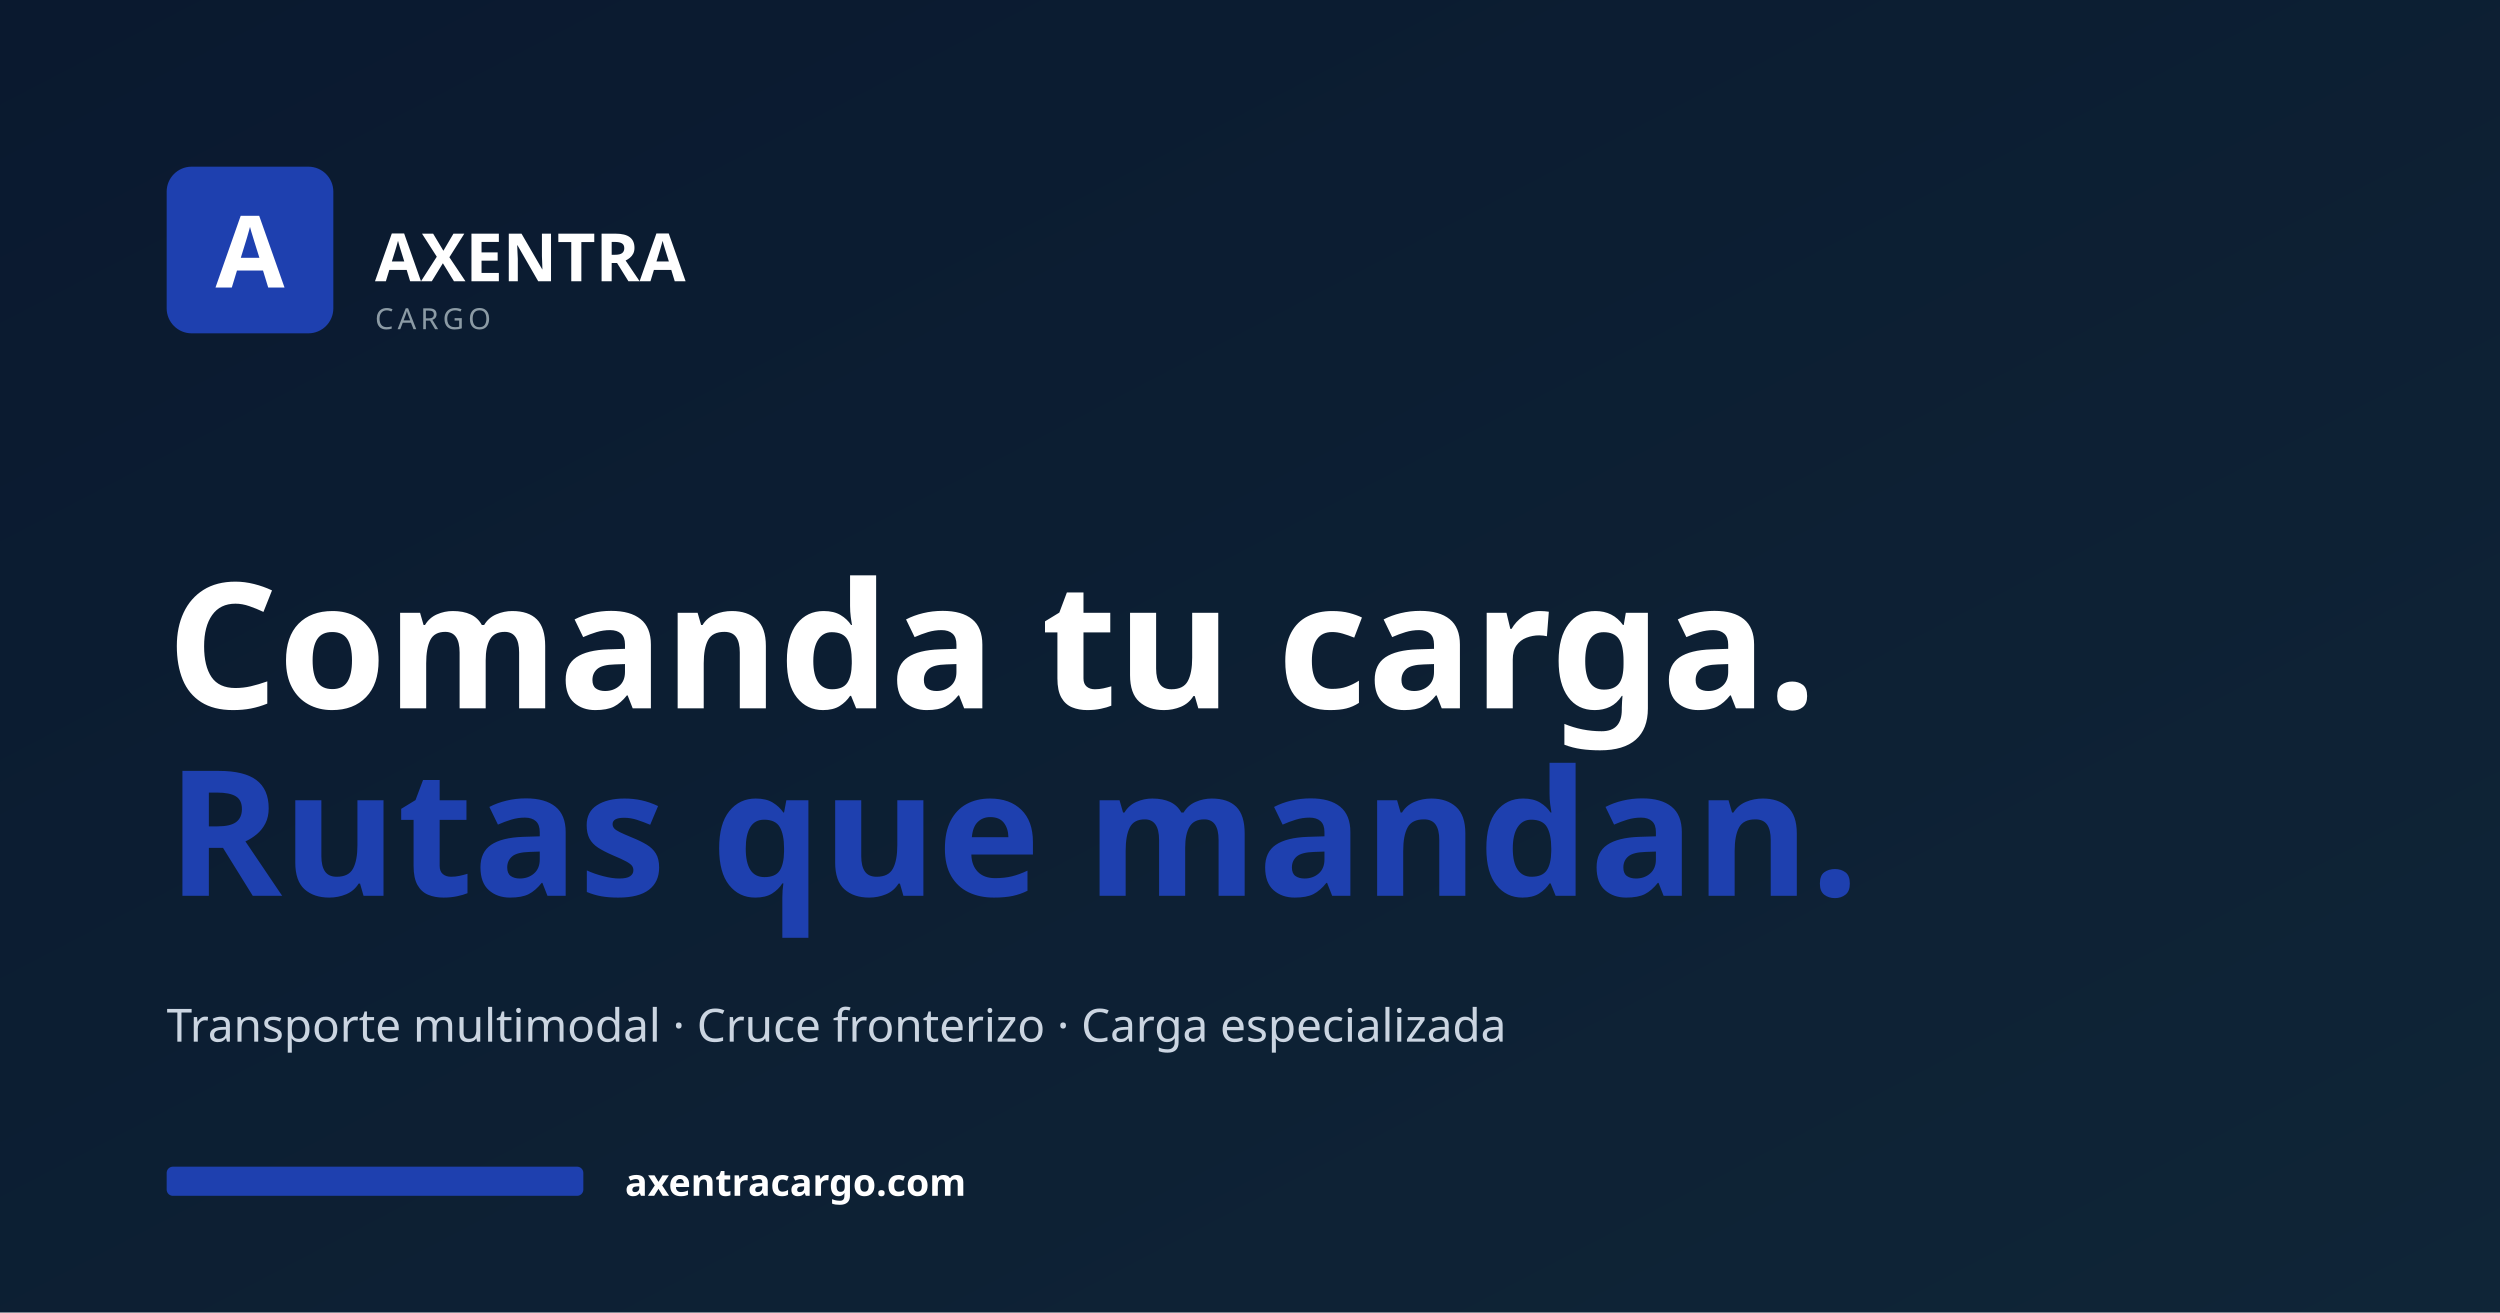
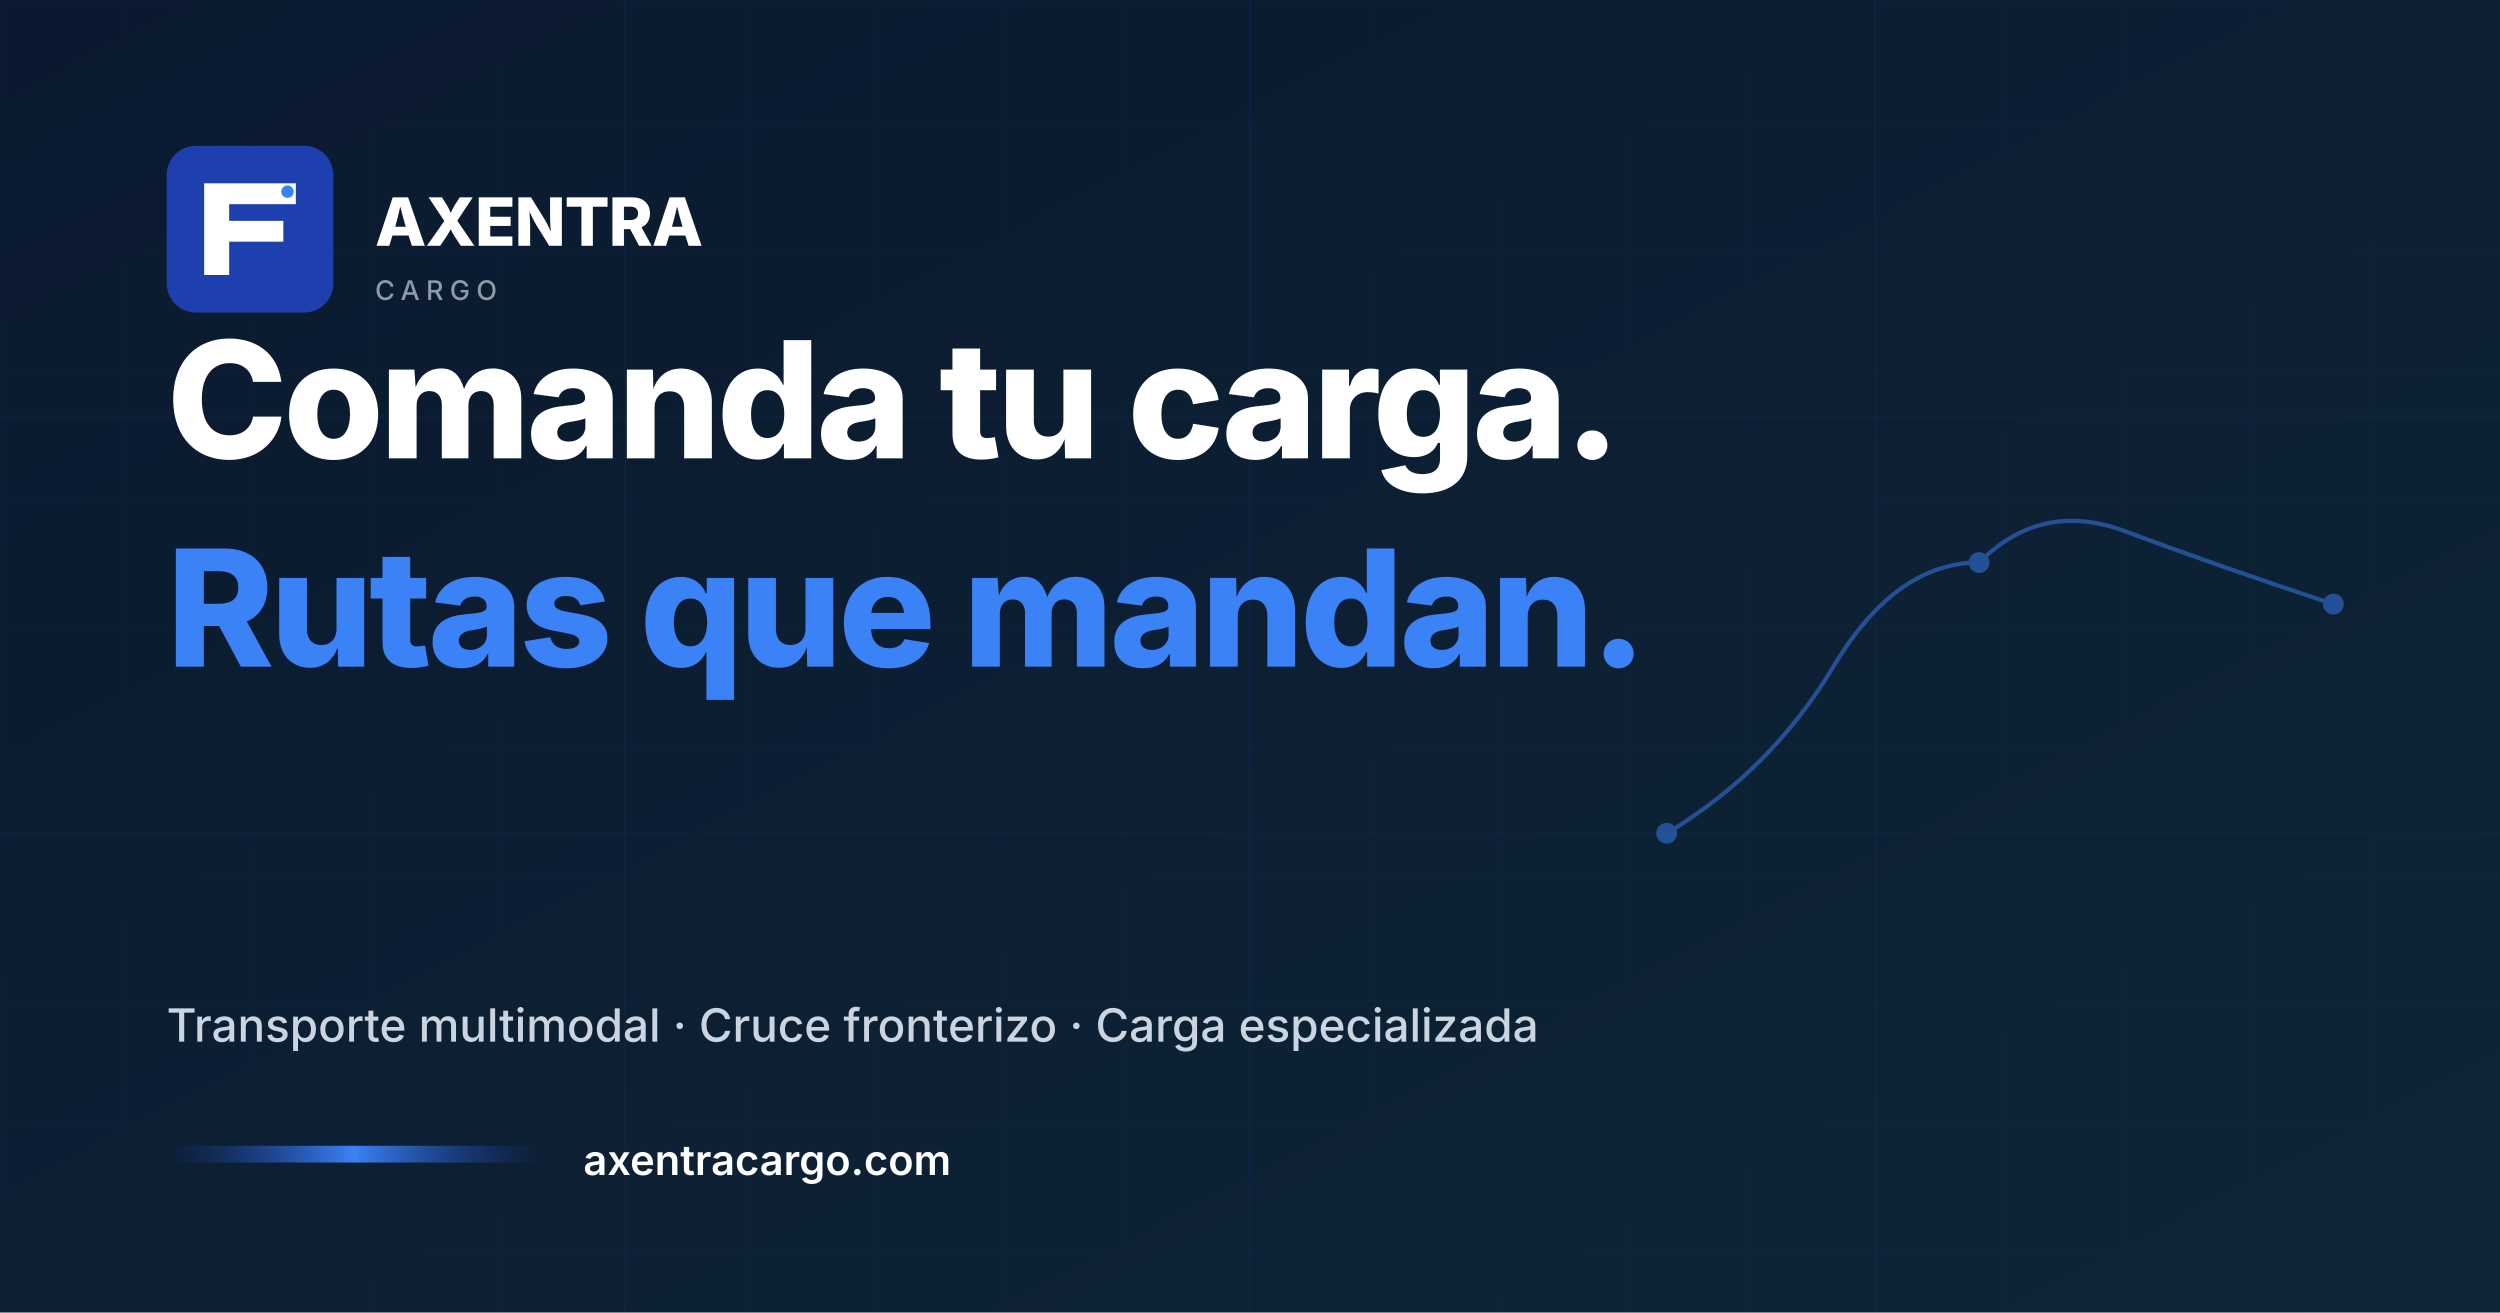
<svg xmlns="http://www.w3.org/2000/svg" viewBox="0 0 1200 630">
  <defs>
    <linearGradient id="ogbg" x1="0%" y1="0%" x2="100%" y2="100%">
      <stop offset="0%" stop-color="#0A192F" />
      <stop offset="100%" stop-color="#0F2537" />
    </linearGradient>
+     <linearGradient id="ogaccent" x1="0%" y1="0%" x2="100%" y2="0%">
+       <stop offset="0%" stop-color="#1E40AF" stop-opacity="0" />
+       <stop offset="50%" stop-color="#3B82F6" stop-opacity="1" />
+       <stop offset="100%" stop-color="#1E40AF" stop-opacity="0" />
+     </linearGradient>
+     <pattern id="oggrid" width="60" height="60" patternUnits="userSpaceOnUse">
+       <path d="M 60 0 L 0 0 0 60" fill="none" stroke="#1E40AF" stroke-width="0.5" stroke-opacity="0.1" />
+     </pattern>
  </defs>
  <rect width="1200" height="630" fill="url(#ogbg)" />
-   <g transform="translate(80, 80)">
-     <rect x="0" y="0" width="80" height="80" rx="12" fill="#1E40AF" />
-     <text x="40" y="58" font-family="system-ui" font-size="48" font-weight="800" fill="#FFFFFF" text-anchor="middle">A</text>
-     <text x="100" y="55" font-family="system-ui" font-size="32" font-weight="800" fill="#FFFFFF">AXENTRA</text>
-     <text x="100" y="78" font-family="system-ui" font-size="14" font-weight="500" fill="#8C9BA5" letter-spacing="2">CARGO</text>
+   <rect width="1200" height="630" fill="url(#oggrid)" />
+   <g opacity="0.4">
+     <line x1="0" y1="200" x2="1200" y2="200" stroke="#1E40AF" stroke-opacity="0.2" stroke-width="1" />
+     <line x1="0" y1="400" x2="1200" y2="400" stroke="#1E40AF" stroke-opacity="0.2" stroke-width="1" />
+     <line x1="300" y1="0" x2="300" y2="630" stroke="#1E40AF" stroke-opacity="0.2" stroke-width="1" />
+     <line x1="600" y1="0" x2="600" y2="630" stroke="#1E40AF" stroke-opacity="0.2" stroke-width="1" />
+     <line x1="900" y1="0" x2="900" y2="630" stroke="#1E40AF" stroke-opacity="0.2" stroke-width="1" />
  </g>
-   <text x="80" y="340" font-family="system-ui" font-size="84" font-weight="800" fill="#FFFFFF">Comanda tu carga.</text>
-   <text x="80" y="430" font-family="system-ui" font-size="84" font-weight="800" fill="#1E40AF">Rutas que mandan.</text>
-   <text x="80" y="500" font-family="system-ui" font-size="22" font-weight="500" fill="#CBD5E1">Transporte multimodal · Cruce fronterizo · Carga especializada</text>
-   <g transform="translate(80, 560)">
-     <rect x="0" y="0" width="200" height="14" rx="3" fill="#1E40AF" />
-     <text x="220" y="14" font-family="system-ui" font-size="18" font-weight="600" fill="#FFFFFF">axentracargo.com</text>
+   <g transform="translate(80, 70)">
+     <rect x="0" y="0" width="80" height="80" rx="14" fill="#1E40AF" />
+     <path d="M 18 18 L 62 18 L 62 28 L 30 28 L 30 36 L 56 36 L 56 46 L 30 46 L 30 62 L 18 62 Z" fill="#FFFFFF" />
+     <circle cx="58" cy="22" r="3" fill="#3B82F6" />
+     <text x="100" y="48" font-family="-apple-system, system-ui, sans-serif" font-size="32" font-weight="800" fill="#FFFFFF" letter-spacing="-0.5">AXENTRA</text>
+     <text x="100" y="74" font-family="-apple-system, system-ui, sans-serif" font-size="13" font-weight="500" fill="#8C9BA5" letter-spacing="3">CARGO</text>
+   </g>
+   <g transform="translate(80, 220)">
+     <text font-family="-apple-system, system-ui, sans-serif" font-size="78" font-weight="800" fill="#FFFFFF" letter-spacing="-2">Comanda tu carga.</text>
+     <text y="100" font-family="-apple-system, system-ui, sans-serif" font-size="78" font-weight="800" fill="#3B82F6" letter-spacing="-2">Rutas que mandan.</text>
+   </g>
+   <text x="80" y="500" font-family="-apple-system, system-ui, sans-serif" font-size="22" font-weight="500" fill="#CBD5E1">Transporte multimodal · Cruce fronterizo · Carga especializada</text>
+   <g transform="translate(80, 550)">
+     <rect width="180" height="8" rx="2" fill="url(#ogaccent)" />
+     <text x="200" y="14" font-family="-apple-system, system-ui, sans-serif" font-size="20" font-weight="600" fill="#FFFFFF">axentracargo.com</text>
+   </g>
+   <g transform="translate(800, 200)" opacity="0.5">
+     <path d="M 0 200 Q 50 170 80 120 T 150 70 Q 180 40 220 55 T 320 90" stroke="#3B82F6" stroke-width="2" fill="none" stroke-linecap="round" />
+     <circle cx="0" cy="200" r="5" fill="#3B82F6" />
+     <circle cx="150" cy="70" r="5" fill="#3B82F6" />
+     <circle cx="320" cy="90" r="5" fill="#3B82F6" />
  </g>
</svg>
